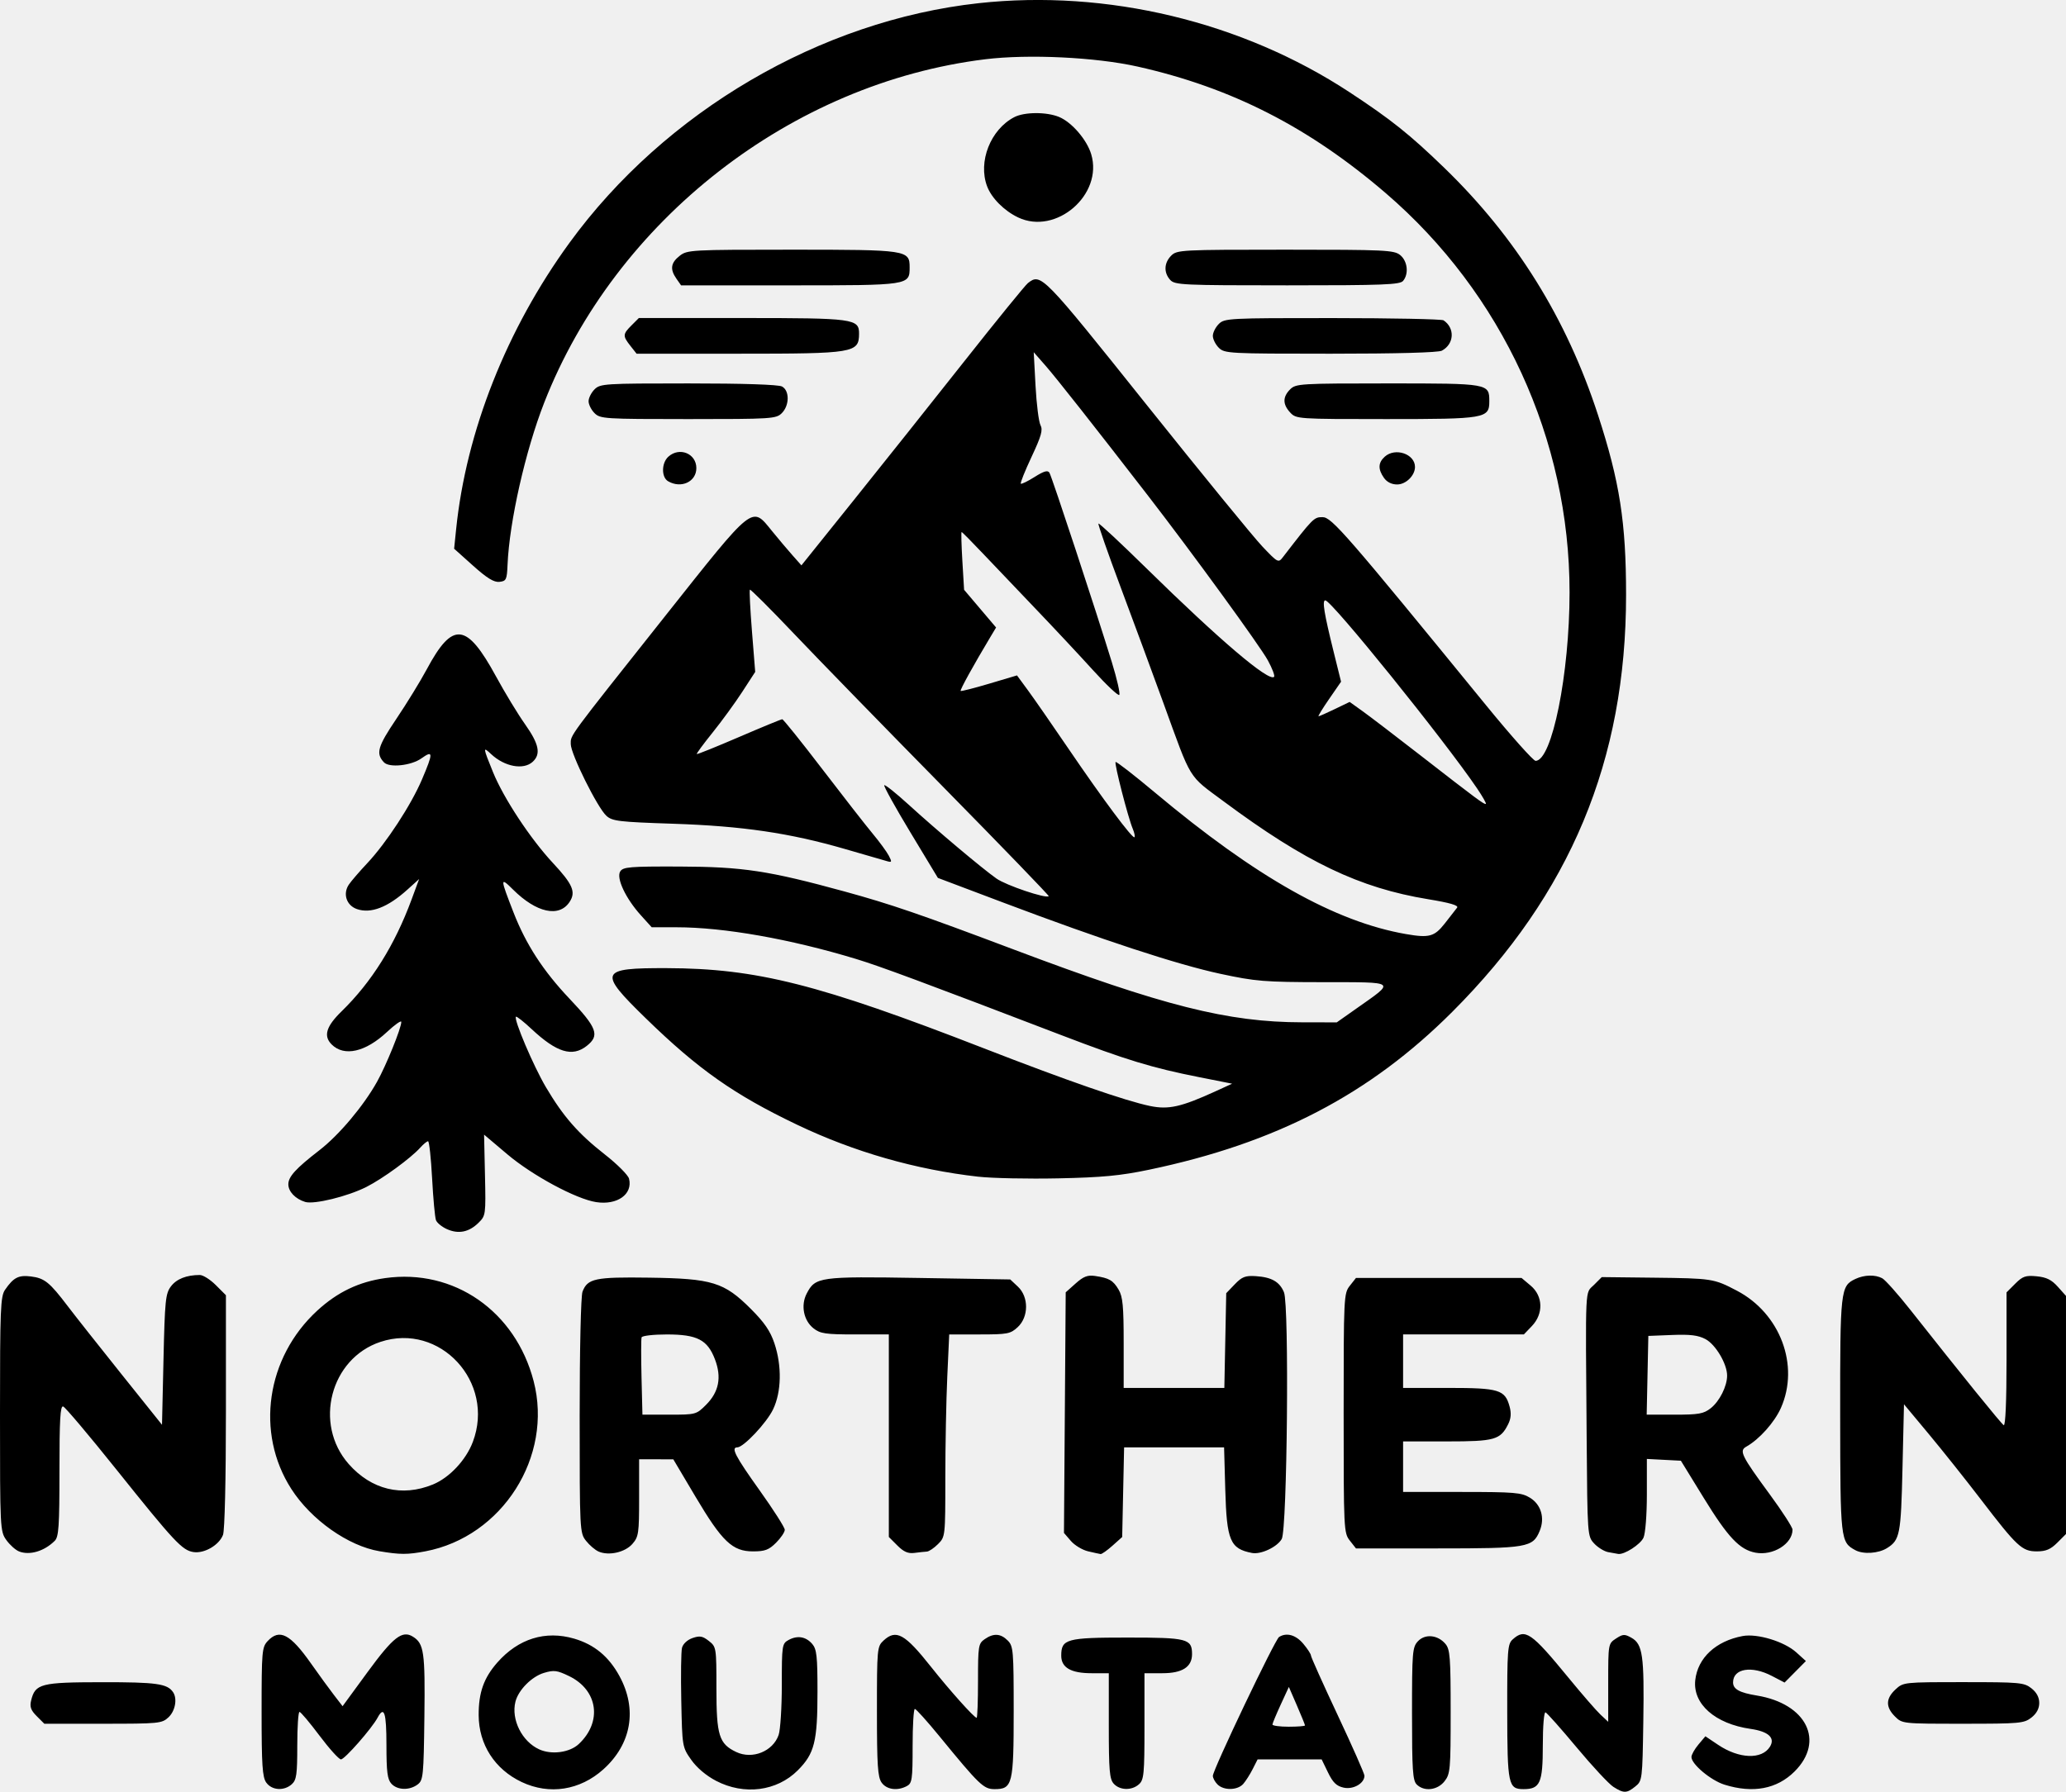
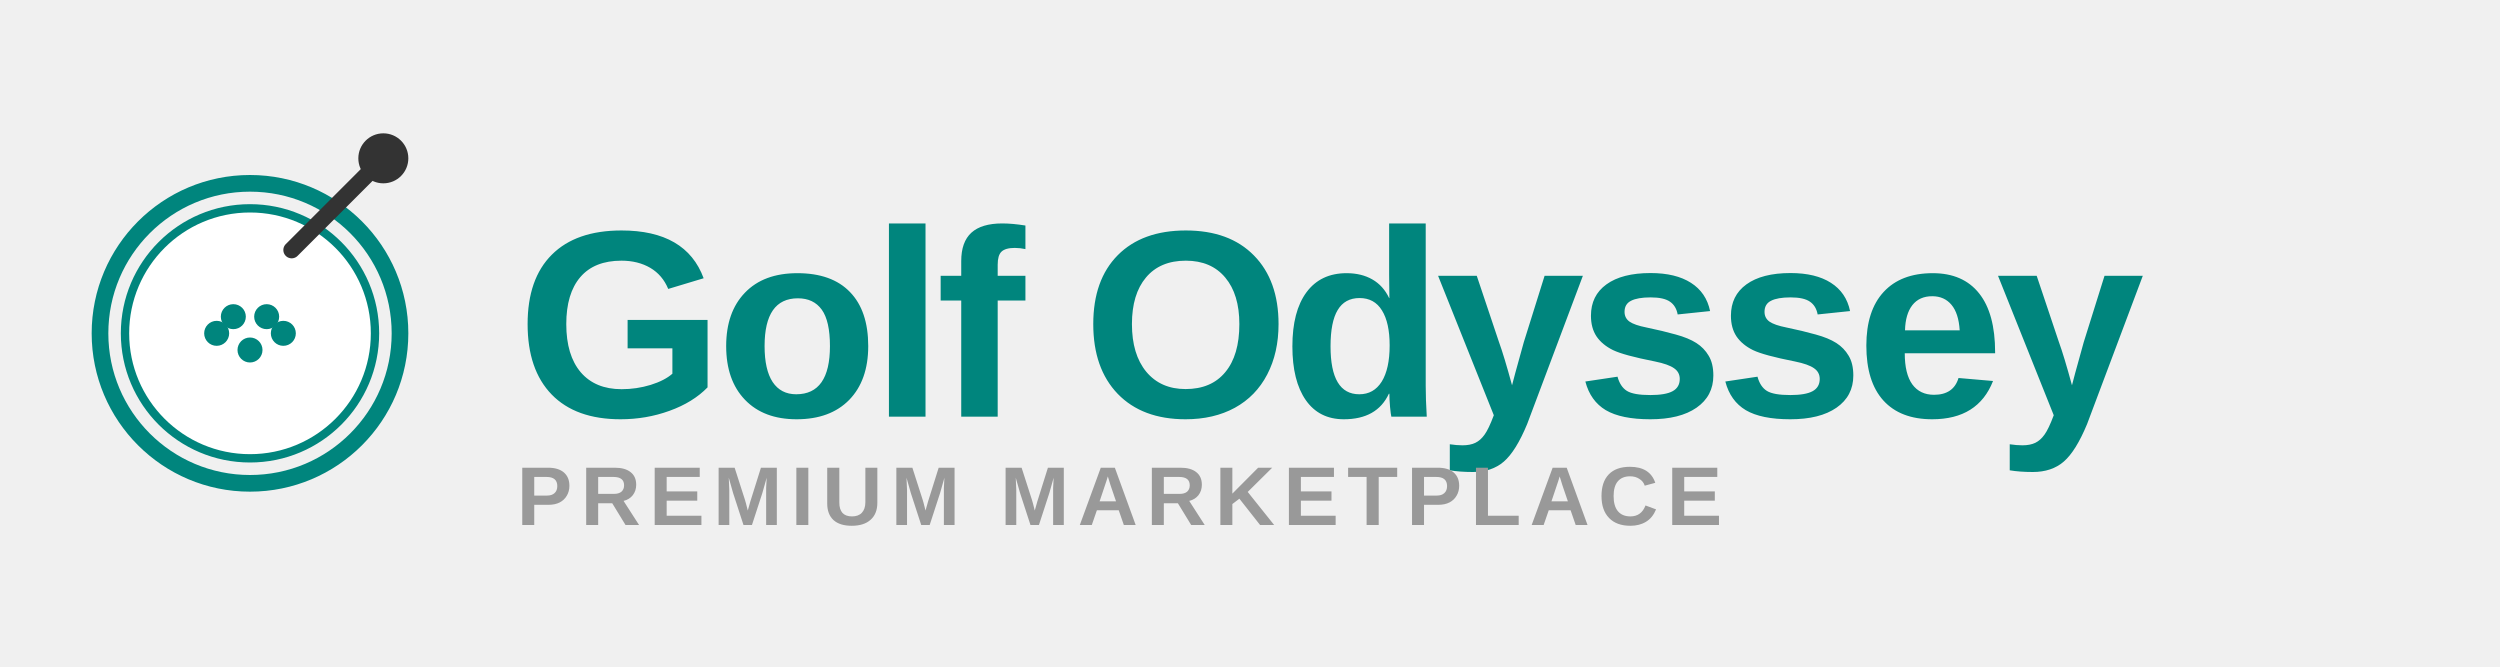
- <svg xmlns="http://www.w3.org/2000/svg" version="1.1" id="svg1" width="102" viewBox="0 0 331.741 287.777">
-   <defs id="defs1" />
-   <g id="g1" transform="translate(-22.45282,-11.12569)">
-     <path style="fill:#000000;stroke-width:0.477" d="m 281.522,298.122 c -0.721,-0.458 -3.372,-3.303 -5.889,-6.322 -2.518,-3.019 -4.774,-5.561 -5.013,-5.648 -0.246,-0.09 -0.435,2.213 -0.435,5.296 0,6.049 -0.433,7.035 -3.088,7.035 -2.461,0 -2.609,-0.7 -2.625,-12.456 -0.014,-9.854 0.06,-10.853 0.858,-11.575 2.024,-1.831 2.989,-1.171 8.988,6.151 2.142,2.614 4.451,5.274 5.131,5.91 l 1.237,1.157 v -6.277 c 0,-6.243 0.007,-6.282 1.248,-7.095 1.109,-0.727 1.385,-0.741 2.476,-0.129 1.813,1.018 2.074,2.851 1.912,13.431 -0.144,9.364 -0.167,9.553 -1.274,10.448 -1.386,1.121 -1.861,1.131 -3.526,0.074 z M 65.201,297.422 c -0.617,-0.881 -0.743,-2.812 -0.743,-11.366 0,-9.711 0.056,-10.365 0.973,-11.35 1.904,-2.043 3.629,-1.147 6.985,3.63 1.237,1.761 2.879,4.017 3.648,5.014 l 1.398,1.813 4.035,-5.512 c 4.1,-5.6 5.544,-6.725 7.259,-5.655 1.778,1.11 1.973,2.469 1.842,12.891 -0.118,9.485 -0.187,10.169 -1.081,10.844 -1.307,0.987 -3.27,0.93 -4.222,-0.122 -0.636,-0.703 -0.79,-1.913 -0.79,-6.205 0,-5.235 -0.367,-6.367 -1.425,-4.391 -0.926,1.73 -5.285,6.695 -5.877,6.695 -0.322,0 -1.871,-1.715 -3.443,-3.81 -1.572,-2.096 -3.019,-3.814 -3.216,-3.819 -0.197,-0.005 -0.358,2.428 -0.358,5.407 0,4.64 -0.125,5.528 -0.873,6.205 -1.246,1.127 -3.224,0.997 -4.112,-0.271 z m 41.023,-0.077 c -4.326,-2.045 -6.892,-6.032 -6.911,-10.74 -0.015,-3.627 0.821,-5.986 2.996,-8.457 3.374,-3.833 7.725,-5.185 12.342,-3.834 3.233,0.946 5.56,2.871 7.27,6.014 2.899,5.326 1.934,10.912 -2.587,14.976 -3.755,3.376 -8.669,4.141 -13.11,2.041 z m 9.161,-6.102 c 3.812,-3.561 3.087,-8.666 -1.55,-10.911 -1.931,-0.935 -2.434,-1 -4.038,-0.519 -1.97,0.59 -4.109,2.752 -4.58,4.629 -0.718,2.862 1.052,6.403 3.831,7.66 1.987,0.899 4.875,0.508 6.338,-0.859 z m 22.047,5.907 c -1.591,-0.831 -3.095,-2.104 -3.992,-3.38 -1.432,-2.035 -1.441,-2.091 -1.594,-9.475 -0.085,-4.085 -0.032,-7.913 0.116,-8.505 0.159,-0.633 0.852,-1.28 1.683,-1.57 1.17,-0.408 1.621,-0.328 2.628,0.464 1.2,0.944 1.216,1.045 1.216,7.65 0,7.528 0.422,8.878 3.183,10.188 2.589,1.229 5.886,-0.096 6.805,-2.734 0.282,-0.809 0.513,-4.439 0.513,-8.066 0,-6.345 0.041,-6.617 1.074,-7.186 1.427,-0.786 2.797,-0.557 3.819,0.64 0.709,0.831 0.835,1.989 0.835,7.672 0,8.007 -0.482,9.93 -3.164,12.616 -3.359,3.364 -8.617,4.039 -13.122,1.686 z m 26.575,0.272 c -0.617,-0.881 -0.743,-2.818 -0.743,-11.437 0,-10.06 0.032,-10.406 1.045,-11.35 2.027,-1.888 3.423,-1.119 7.642,4.21 2.973,3.755 6.935,8.182 7.323,8.182 0.121,0 0.22,-2.673 0.22,-5.939 0,-5.597 0.061,-5.982 1.061,-6.683 1.428,-1 2.566,-0.935 3.712,0.212 0.896,0.896 0.955,1.591 0.955,11.35 0,11.747 -0.189,12.517 -3.069,12.517 -1.758,0 -2.434,-0.649 -8.864,-8.505 -1.969,-2.406 -3.741,-4.376 -3.938,-4.378 -0.197,-0.002 -0.358,2.673 -0.358,5.946 0,5.394 -0.086,5.996 -0.923,6.444 -1.527,0.817 -3.261,0.576 -4.062,-0.567 z m 37.278,0.188 c -0.672,-0.743 -0.79,-2.129 -0.79,-9.308 v -8.435 h -2.758 c -3.324,0 -4.879,-0.898 -4.879,-2.817 0,-2.681 0.838,-2.911 10.624,-2.911 9.632,0 10.378,0.191 10.378,2.659 0,2.067 -1.558,3.069 -4.773,3.069 h -2.864 v 8.518 c 0,7.646 -0.089,8.599 -0.873,9.308 -1.153,1.043 -3.081,1.004 -4.065,-0.083 z m 16.667,0.123 c -0.413,-0.413 -0.75,-1.034 -0.75,-1.382 0,-0.97 9.969,-21.882 10.633,-22.303 1.196,-0.76 2.681,-0.346 3.883,1.083 0.68,0.808 1.236,1.661 1.236,1.896 0,0.235 1.933,4.544 4.296,9.575 2.363,5.031 4.296,9.407 4.296,9.724 0,1.23 -1.789,2.259 -3.337,1.919 -1.151,-0.253 -1.725,-0.807 -2.514,-2.432 l -1.022,-2.104 h -5.143 -5.143 l -0.786,1.551 c -0.432,0.853 -1.115,1.927 -1.518,2.387 -0.911,1.038 -3.131,1.084 -4.13,0.085 z m 14.047,-9.481 c 0,-0.114 -0.583,-1.552 -1.296,-3.195 l -1.296,-2.988 -1.306,2.837 c -0.718,1.56 -1.317,2.998 -1.33,3.195 -0.013,0.197 1.158,0.358 2.602,0.358 1.444,0 2.625,-0.093 2.625,-0.207 z m 17.934,9.481 c -0.637,-0.637 -0.75,-2.352 -0.75,-11.366 0,-9.921 0.062,-10.682 0.945,-11.63 1.152,-1.236 3.191,-1.04 4.425,0.425 0.737,0.875 0.835,2.161 0.835,10.899 0,9.299 -0.061,9.984 -0.989,11.164 -1.138,1.447 -3.283,1.691 -4.466,0.508 z m 49.424,0.034 c -2.193,-0.684 -5.306,-3.288 -5.306,-4.439 0,-0.37 0.504,-1.271 1.119,-2.003 l 1.119,-1.33 2.039,1.369 c 3.365,2.26 7.014,2.399 8.321,0.318 0.895,-1.426 -0.224,-2.462 -3.103,-2.874 -5.687,-0.814 -9.303,-3.997 -8.884,-7.822 0.391,-3.576 3.293,-6.281 7.606,-7.09 2.355,-0.442 6.687,0.876 8.621,2.623 l 1.54,1.391 -1.712,1.728 -1.712,1.728 -2.048,-1.067 c -3.243,-1.69 -6.223,-1.191 -6.223,1.043 0,1.084 1.028,1.651 3.819,2.109 7.977,1.309 10.96,7.312 6.059,12.196 -2.833,2.824 -6.678,3.548 -11.254,2.121 z M 28.352,286.764 c -0.946,-0.946 -1.147,-1.505 -0.904,-2.506 0.659,-2.711 1.531,-2.937 11.385,-2.949 8.751,-0.01 10.499,0.236 11.417,1.612 0.7,1.049 0.34,3.008 -0.739,4.022 -1.057,0.993 -1.51,1.038 -10.523,1.038 h -9.418 z m 298.374,0.046 c -1.513,-1.513 -1.484,-2.88 0.091,-4.34 1.254,-1.162 1.331,-1.171 10.914,-1.171 9.041,0 9.731,0.062 10.909,0.989 0.834,0.656 1.258,1.448 1.258,2.352 0,0.904 -0.424,1.696 -1.258,2.352 -1.179,0.927 -1.867,0.989 -11,0.989 -9.707,0 -9.747,-0.004 -10.914,-1.172 z M 25.495,260.296 c -0.558,-0.222 -1.471,-1.043 -2.029,-1.826 -0.992,-1.393 -1.014,-1.824 -1.014,-20.217 0,-16.926 0.081,-18.911 0.813,-19.974 1.362,-1.976 2.166,-2.389 4.158,-2.138 2.187,0.276 2.982,0.918 5.913,4.776 1.197,1.575 5.091,6.505 8.653,10.955 l 6.477,8.091 0.239,-10.477 c 0.217,-9.521 0.326,-10.593 1.193,-11.748 0.9,-1.199 2.503,-1.831 4.642,-1.831 0.518,0 1.673,0.73 2.566,1.623 l 1.623,1.623 v 18.632 c 0,10.949 -0.192,19.137 -0.465,19.857 -0.625,1.644 -2.982,3.023 -4.729,2.767 -1.818,-0.267 -3.062,-1.598 -12.457,-13.338 -4.337,-5.42 -8.154,-9.941 -8.482,-10.047 -0.465,-0.151 -0.597,2.123 -0.597,10.314 0,8.934 -0.113,10.62 -0.753,11.26 -1.682,1.682 -4.042,2.38 -5.751,1.702 z m 57.889,-0.023 c -5.022,-0.843 -10.978,-5.053 -14.157,-10.007 -5.788,-9.019 -4.022,-21.119 4.181,-28.649 3.241,-2.975 6.685,-4.622 10.902,-5.213 11.035,-1.546 20.901,5.302 23.827,16.538 3.157,12.122 -5.026,25.002 -17.374,27.344 -2.886,0.547 -4.05,0.545 -7.379,-0.013 z m 8.587,-10.723 c 2.652,-1.09 5.305,-3.921 6.404,-6.832 3.624,-9.598 -5.282,-19.242 -14.838,-16.068 -8.034,2.669 -10.765,13.172 -5.098,19.61 3.641,4.136 8.563,5.333 13.532,3.29 z m 26.61,10.779 c -0.554,-0.236 -1.467,-1.013 -2.029,-1.727 -1.003,-1.275 -1.021,-1.616 -1.021,-20.056 0,-10.722 0.195,-19.271 0.454,-19.954 0.809,-2.127 2.005,-2.379 10.709,-2.258 10.133,0.141 12.029,0.724 16.326,5.02 2.18,2.179 3.126,3.562 3.783,5.531 1.216,3.641 1.133,7.781 -0.213,10.599 -1.034,2.164 -4.746,6.108 -5.75,6.108 -1.063,0 -0.322,1.428 3.569,6.879 2.232,3.126 4.057,5.988 4.057,6.36 0,0.372 -0.628,1.305 -1.395,2.072 -1.158,1.158 -1.788,1.395 -3.71,1.395 -3.301,0 -4.952,-1.569 -9.224,-8.77 l -3.571,-6.017 -2.745,-0.005 -2.745,-0.005 v 6.179 c 0,5.723 -0.079,6.27 -1.074,7.415 -1.175,1.353 -3.764,1.943 -5.423,1.236 z m 17.247,-23.574 c 2.07,-2.07 2.527,-4.418 1.424,-7.306 -1.199,-3.14 -2.845,-3.992 -7.719,-3.994 -2.144,-0.001 -3.97,0.209 -4.057,0.467 -0.087,0.258 -0.093,3.158 -0.013,6.444 l 0.147,5.975 h 4.316 c 4.252,0 4.34,-0.024 5.902,-1.585 z m 30.715,22.598 -1.369,-1.369 v -16.266 -16.266 h -5.425 c -4.74,0 -5.581,-0.123 -6.665,-0.975 -1.595,-1.255 -2.078,-3.694 -1.104,-5.578 1.391,-2.69 2.027,-2.779 18.089,-2.516 l 14.6,0.239 1.231,1.157 c 1.76,1.654 1.744,4.857 -0.032,6.503 -1.169,1.083 -1.625,1.171 -6.131,1.171 h -4.868 l -0.311,6.802 c -0.171,3.741 -0.312,11.054 -0.313,16.251 -0.002,9.395 -0.008,9.456 -1.173,10.62 -0.644,0.644 -1.45,1.186 -1.79,1.204 -0.34,0.018 -1.237,0.114 -1.994,0.213 -1.025,0.134 -1.724,-0.169 -2.745,-1.189 z m 30.619,0.932 c -0.915,-0.215 -2.159,-0.967 -2.765,-1.672 l -1.102,-1.281 0.14,-19.321 0.14,-19.321 1.596,-1.425 c 1.253,-1.119 1.919,-1.378 3.103,-1.205 2.278,0.334 2.914,0.703 3.799,2.201 0.666,1.127 0.81,2.657 0.81,8.577 v 7.206 h 8.082 8.082 l 0.152,-7.607 0.152,-7.607 1.373,-1.432 c 1.151,-1.2 1.692,-1.412 3.341,-1.308 2.568,0.162 3.853,0.894 4.559,2.596 0.853,2.06 0.524,38.068 -0.362,39.623 -0.735,1.29 -3.344,2.518 -4.768,2.244 -3.52,-0.678 -4.067,-1.972 -4.297,-10.16 l -0.191,-6.802 h -8.027 -8.027 l -0.154,7.2 -0.154,7.2 -1.559,1.392 c -0.857,0.765 -1.717,1.37 -1.909,1.343 -0.193,-0.027 -1.099,-0.225 -2.014,-0.44 z m 83.535,0.138 c -0.65,-0.122 -1.671,-0.748 -2.267,-1.392 -1.077,-1.162 -1.086,-1.287 -1.204,-16.778 -0.193,-25.299 -0.288,-23.293 1.165,-24.747 l 1.261,-1.261 8.274,0.093 c 9.476,0.107 9.706,0.143 13.422,2.089 6.961,3.647 10.099,12.01 7.067,18.833 -1.031,2.319 -3.476,5.054 -5.565,6.222 -1.172,0.656 -0.781,1.448 3.796,7.685 1.999,2.724 3.635,5.262 3.635,5.64 0,2.28 -3.128,4.227 -5.943,3.699 -2.549,-0.478 -4.42,-2.46 -8.326,-8.817 l -3.658,-5.953 -2.731,-0.143 -2.731,-0.143 v 5.729 c 0,3.268 -0.234,6.242 -0.543,6.922 -0.498,1.093 -3.098,2.761 -4.063,2.606 -0.223,-0.036 -0.937,-0.165 -1.588,-0.286 z m 16.45,-23.118 c 1.416,-1.114 2.632,-3.535 2.632,-5.243 0,-1.875 -1.849,-4.996 -3.469,-5.855 -1.176,-0.624 -2.451,-0.783 -5.362,-0.667 l -3.819,0.151 -0.133,6.325 -0.133,6.325 h 4.484 c 3.877,0 4.662,-0.14 5.8,-1.035 z m 23.209,22.793 c -2.37,-1.292 -2.404,-1.601 -2.422,-21.662 -0.018,-20.168 0.049,-20.765 2.448,-21.895 1.425,-0.671 3.171,-0.717 4.301,-0.112 0.487,0.261 2.532,2.559 4.543,5.107 8.369,10.603 14.541,18.227 14.966,18.49 0.282,0.174 0.454,-3.812 0.454,-10.524 v -10.805 l 1.39,-1.39 c 1.2,-1.2 1.672,-1.363 3.456,-1.191 1.561,0.15 2.389,0.56 3.383,1.673 l 1.317,1.474 v 19.122 19.122 l -1.395,1.395 c -1.074,1.074 -1.832,1.395 -3.291,1.395 -2.366,0 -3.173,-0.75 -8.999,-8.362 -2.407,-3.145 -6.166,-7.867 -8.353,-10.492 l -3.976,-4.773 -0.239,10.262 c -0.249,10.687 -0.415,11.546 -2.493,12.844 -1.388,0.867 -3.811,1.021 -5.092,0.322 z m -81.163,-1.536 c -0.964,-1.225 -0.989,-1.756 -0.989,-20.461 0,-18.704 0.026,-19.236 0.989,-20.461 l 0.989,-1.258 h 13.294 13.294 l 1.469,1.236 c 1.994,1.678 2.076,4.522 0.186,6.495 l -1.283,1.339 h -9.696 -9.696 v 4.296 4.296 h 7.292 c 8.131,0 9.077,0.289 9.812,3.005 0.288,1.062 0.218,1.922 -0.228,2.814 -1.262,2.522 -2.154,2.774 -9.823,2.774 h -7.054 v 4.057 4.057 l 9.427,0.002 c 8.46,0.001 9.582,0.096 10.933,0.92 1.803,1.1 2.438,3.252 1.574,5.338 -1.103,2.663 -1.962,2.81 -16.387,2.81 H 240.182 Z M 94.242,208.552 c -0.814,-0.36 -1.617,-1.011 -1.784,-1.447 -0.167,-0.435 -0.447,-3.466 -0.622,-6.736 -0.175,-3.269 -0.467,-5.944 -0.648,-5.944 -0.182,0 -0.74,0.456 -1.24,1.013 -1.539,1.714 -6.03,4.994 -8.662,6.325 -3.014,1.525 -8.399,2.845 -9.829,2.41 -1.573,-0.479 -2.705,-1.664 -2.705,-2.831 0,-1.23 1.19,-2.535 5.002,-5.485 3.144,-2.433 7.064,-7.093 9.237,-10.978 1.471,-2.63 3.9,-8.624 3.9,-9.623 0,-0.292 -1.032,0.434 -2.294,1.614 -3.461,3.238 -6.886,4.011 -8.89,2.007 -1.353,-1.353 -0.89,-2.895 1.595,-5.317 4.822,-4.699 8.537,-10.639 11.242,-17.972 l 1.209,-3.277 -1.866,1.686 c -3.172,2.865 -5.891,3.915 -8.126,3.136 -1.678,-0.585 -2.291,-2.446 -1.295,-3.928 0.379,-0.563 1.699,-2.097 2.934,-3.409 3.067,-3.259 7.062,-9.371 8.812,-13.484 1.831,-4.303 1.818,-4.743 -0.1,-3.376 -1.635,1.165 -5.16,1.535 -6.008,0.63 -1.331,-1.42 -1.021,-2.512 1.98,-6.964 1.665,-2.471 3.868,-6.06 4.894,-7.975 4.161,-7.77 6.399,-7.536 11.133,1.162 1.409,2.589 3.501,6.035 4.649,7.657 2.257,3.19 2.582,4.808 1.214,6.046 -1.477,1.337 -4.499,0.776 -6.645,-1.234 -1.367,-1.28 -1.353,-1.147 0.293,2.898 1.7,4.178 6.006,10.707 9.611,14.572 3.192,3.423 3.724,4.664 2.681,6.255 -1.669,2.546 -5.32,1.755 -9.065,-1.964 -2.113,-2.098 -2.11,-1.917 0.058,3.653 1.997,5.132 4.765,9.398 8.997,13.863 4.442,4.687 4.885,5.906 2.754,7.582 -2.319,1.824 -4.816,1.058 -8.849,-2.714 -1.275,-1.193 -2.405,-2.083 -2.511,-1.977 -0.391,0.391 2.82,7.941 4.81,11.309 2.793,4.727 5.189,7.464 9.47,10.817 1.989,1.558 3.735,3.307 3.881,3.888 0.626,2.494 -1.892,4.286 -5.284,3.761 -3.224,-0.499 -10.229,-4.272 -14.258,-7.679 l -3.735,-3.159 0.144,6.498 c 0.141,6.372 0.121,6.521 -1.038,7.661 -1.529,1.505 -3.201,1.846 -5.048,1.028 z M 179.544,200.119 c -10.052,-1.135 -19.933,-3.969 -29.099,-8.347 -10.089,-4.819 -15.86,-8.879 -24.294,-17.092 -7.712,-7.51 -7.47,-8.09 3.355,-8.058 14.437,0.043 24.399,2.562 50.94,12.881 13.31,5.175 22.736,8.447 26.677,9.261 2.97,0.613 5.011,0.153 10.528,-2.372 l 2.647,-1.212 -5.248,-1.039 c -7.637,-1.512 -11.752,-2.766 -22.18,-6.76 -22.023,-8.434 -29.128,-11.071 -32.948,-12.231 -10.587,-3.213 -21.233,-5.093 -28.847,-5.093 h -3.977 l -1.741,-1.927 c -2.439,-2.7 -3.984,-5.984 -3.312,-7.042 0.46,-0.724 1.528,-0.812 9.532,-0.784 10.148,0.036 14.305,0.666 26.538,4.02 7.381,2.024 12.122,3.65 27.102,9.299 24.116,9.093 34.37,11.682 46.349,11.7 l 5.534,0.009 3.297,-2.324 c 6.148,-4.334 6.433,-4.118 -5.448,-4.133 -9.497,-0.012 -10.858,-0.122 -16.553,-1.345 -6.898,-1.481 -18.992,-5.45 -34.845,-11.437 l -10.501,-3.965 -4.422,-7.326 c -2.432,-4.029 -4.316,-7.431 -4.188,-7.559 0.129,-0.129 1.857,1.247 3.841,3.056 4.562,4.161 11.863,10.307 14.186,11.94 1.558,1.095 7.957,3.252 8.383,2.826 0.086,-0.086 -7.535,-7.978 -16.936,-17.537 -9.401,-9.559 -20.192,-20.642 -23.978,-24.63 -3.787,-3.987 -6.969,-7.165 -7.072,-7.062 -0.103,0.103 0.047,3.117 0.333,6.697 l 0.52,6.51 -2.08,3.204 c -1.144,1.762 -3.285,4.702 -4.758,6.532 -1.473,1.83 -2.619,3.387 -2.547,3.458 0.072,0.072 3.121,-1.157 6.775,-2.73 3.655,-1.573 6.783,-2.861 6.951,-2.862 0.168,-0.001 3.057,3.596 6.419,7.994 3.362,4.397 7.008,9.069 8.102,10.382 1.093,1.313 2.257,2.901 2.585,3.53 0.536,1.028 0.507,1.118 -0.293,0.886 -0.489,-0.142 -3.528,-1.022 -6.753,-1.955 -8.873,-2.569 -16.482,-3.687 -27.583,-4.054 -8.719,-0.288 -9.757,-0.412 -10.711,-1.272 -1.431,-1.291 -5.723,-9.93 -5.723,-11.52 0,-1.517 -0.643,-0.645 15.168,-20.579 14.383,-18.134 13.843,-17.704 17.147,-13.641 0.998,1.227 2.468,2.969 3.268,3.873 l 1.455,1.642 8.374,-10.436 c 4.606,-5.74 12.616,-15.806 17.801,-22.369 5.184,-6.563 9.77,-12.202 10.191,-12.53 2.1,-1.639 2.314,-1.42 19.023,19.497 8.829,11.051 17.204,21.308 18.613,22.792 2.487,2.622 2.582,2.672 3.297,1.744 4.871,-6.321 4.993,-6.444 6.377,-6.444 1.455,0 3.745,2.636 26.237,30.191 4.018,4.922 7.605,8.95 7.97,8.95 2.637,0 5.453,-13.95 5.458,-27.041 0.009,-24.584 -10.789,-48.047 -29.519,-64.14 -12.331,-10.595 -24.771,-16.943 -39.829,-20.323 -6.721,-1.509 -17.555,-2.03 -24.482,-1.178 -31.123,3.829 -59.342,25.811 -70.817,55.164 -3.014,7.709 -5.589,19.1 -5.882,26.014 -0.102,2.413 -0.208,2.636 -1.305,2.755 -0.88,0.096 -1.991,-0.585 -4.233,-2.595 l -3.04,-2.725 0.319,-3.109 c 1.612,-15.735 8.101,-32.14 18.204,-46.025 15.339,-21.08 40.307,-35.706 65.701,-38.486 20.588,-2.254 42.308,2.963 59.565,14.307 6.65,4.371 9.691,6.8 15.205,12.141 11.547,11.185 19.625,24.175 24.675,39.679 3.492,10.72 4.511,17.253 4.511,28.914 0,26.549 -8.943,48.001 -27.924,66.982 -13.25,13.25 -28.287,21.077 -48.687,25.341 -4.582,0.958 -7.495,1.234 -14.558,1.383 -4.857,0.102 -10.633,-0.018 -12.837,-0.267 z m 74.889,-40.657 c 0.876,-1.116 1.771,-2.266 1.99,-2.555 0.276,-0.365 -1.148,-0.78 -4.651,-1.355 -11.034,-1.811 -19.685,-5.95 -32.809,-15.696 -5.82,-4.322 -5.089,-3.129 -9.7,-15.819 -1.72,-4.734 -4.814,-13.113 -6.875,-18.619 -2.061,-5.506 -3.661,-10.097 -3.556,-10.202 0.105,-0.105 3.583,3.139 7.729,7.209 11.755,11.538 19.641,18.245 20.474,17.412 0.157,-0.157 -0.288,-1.341 -0.99,-2.63 -1.255,-2.307 -12.024,-17.112 -19.239,-26.45 -8.682,-11.238 -14.788,-18.984 -16.515,-20.951 l -1.851,-2.109 0.289,5.382 c 0.159,2.96 0.518,5.809 0.797,6.331 0.41,0.766 0.135,1.745 -1.426,5.075 -1.064,2.269 -1.845,4.215 -1.736,4.324 0.109,0.109 1.106,-0.375 2.215,-1.076 1.499,-0.946 2.111,-1.122 2.382,-0.684 0.389,0.629 7.502,22.23 10.024,30.441 0.832,2.709 1.368,5.07 1.19,5.248 -0.177,0.177 -2.073,-1.609 -4.213,-3.97 -2.14,-2.361 -6.258,-6.767 -9.152,-9.79 -2.894,-3.023 -6.731,-7.051 -8.528,-8.95 -1.797,-1.899 -3.337,-3.453 -3.422,-3.453 -0.086,0 -0.031,2.088 0.121,4.639 l 0.277,4.639 2.569,3.028 2.569,3.029 -0.912,1.521 c -2.703,4.509 -4.923,8.534 -4.78,8.667 0.089,0.083 2.162,-0.444 4.606,-1.171 l 4.444,-1.323 1.795,2.447 c 0.987,1.346 3.912,5.562 6.5,9.368 5.456,8.026 10.266,14.477 10.567,14.176 0.115,-0.115 -0.006,-0.721 -0.271,-1.346 -0.754,-1.783 -2.997,-10.502 -2.762,-10.737 0.116,-0.116 2.98,2.107 6.363,4.941 16.201,13.571 28.886,20.72 40.28,22.7 3.708,0.644 4.553,0.414 6.205,-1.691 z m 5.213,-21.685 c -5.335,-7.858 -23.38,-30.224 -24.386,-30.224 -0.534,0 -0.201,2.048 1.353,8.322 l 1.175,4.742 -1.916,2.776 c -1.054,1.527 -1.818,2.776 -1.699,2.776 0.119,0 1.293,-0.519 2.607,-1.153 l 2.39,-1.153 2.106,1.511 c 1.158,0.831 5.29,3.987 9.182,7.013 9.21,7.161 10.385,8.032 10.583,7.846 0.091,-0.085 -0.538,-1.19 -1.397,-2.456 z M 129.732,88.421 c -1.099,-0.64 -1.077,-2.936 0.038,-3.945 1.785,-1.616 4.497,-0.509 4.497,1.835 0,2.194 -2.44,3.33 -4.535,2.11 z m 114.943,-0.545 c -0.978,-1.397 -0.939,-2.433 0.13,-3.4 1.68,-1.52 4.855,-0.443 4.855,1.647 0,1.381 -1.458,2.813 -2.864,2.813 -0.883,0 -1.645,-0.381 -2.121,-1.061 z M 117.918,77.481 c -0.525,-0.525 -0.955,-1.384 -0.955,-1.909 0,-0.525 0.43,-1.384 0.955,-1.909 0.912,-0.912 1.591,-0.955 15.067,-0.955 8.815,0 14.459,0.185 15.036,0.494 1.228,0.657 1.21,3.038 -0.031,4.279 -0.911,0.911 -1.591,0.955 -15.036,0.955 -13.445,0 -14.124,-0.043 -15.036,-0.955 z m 111.713,-0.09 c -1.23,-1.32 -1.236,-2.511 -0.019,-3.729 0.913,-0.913 1.591,-0.955 15.718,-0.955 16.216,0 16.263,0.008 16.263,2.871 0,2.754 -0.596,2.857 -16.555,2.857 -14.233,0 -14.447,-0.015 -15.407,-1.045 z M 123.68,66.677 c -1.257,-1.599 -1.242,-1.874 0.182,-3.299 l 1.172,-1.172 h 16.622 c 17.945,0 18.753,0.109 18.736,2.533 -0.021,3.068 -0.784,3.195 -19.258,3.195 h -16.464 z m 94.476,0.303 c -0.525,-0.525 -0.955,-1.384 -0.955,-1.909 0,-0.525 0.43,-1.384 0.955,-1.909 0.92,-0.92 1.586,-0.954 18.258,-0.947 9.517,0.004 17.539,0.165 17.828,0.358 1.864,1.245 1.724,3.809 -0.266,4.874 -0.573,0.307 -7.23,0.488 -17.889,0.488 -16.34,0 -17.012,-0.036 -17.931,-0.955 z M 131.071,55.895 c -1.065,-1.521 -0.922,-2.548 0.515,-3.678 1.218,-0.958 1.785,-0.989 18.032,-0.989 18.474,0 18.896,0.063 18.896,2.817 0,2.912 0.009,2.911 -19.223,2.911 h -17.477 z m 79.283,0.188 c -1.062,-1.174 -0.996,-2.74 0.165,-3.9 0.92,-0.92 1.591,-0.955 18.324,-0.955 16.052,0 17.45,0.066 18.437,0.864 1.183,0.958 1.416,3.008 0.472,4.146 -0.511,0.615 -3.162,0.717 -18.601,0.717 -16.838,0 -18.057,-0.057 -18.796,-0.873 z M 185.937,46.049 c -2.233,-1.06 -4.264,-3.097 -4.982,-4.996 -1.491,-3.947 0.54,-9.124 4.361,-11.112 1.634,-0.85 5.202,-0.863 7.206,-0.026 2.039,0.852 4.451,3.656 5.149,5.984 1.944,6.488 -5.637,13.045 -11.735,10.15 z" id="path1" />
-   </g>
+ <svg xmlns="http://www.w3.org/2000/svg" viewBox="0 0 300 80">
+   <defs>
+     <style>
+       .logo-text { font-family: Arial, sans-serif; font-weight: bold; }
+       .go-text { font-size: 32px; fill: #00857D; letter-spacing: -1px; }
+       .tagline { font-size: 10px; fill: #999; letter-spacing: 1px; }
+     </style>
+   </defs>
+   <circle cx="30" cy="40" r="18" fill="none" stroke="#00857D" stroke-width="2" />
+   <circle cx="30" cy="40" r="15" fill="#ffffff" stroke="#00857D" stroke-width="1" />
+   <circle cx="28" cy="38" r="1.5" fill="#00857D" />
+   <circle cx="32" cy="38" r="1.5" fill="#00857D" />
+   <circle cx="30" cy="42" r="1.5" fill="#00857D" />
+   <circle cx="26" cy="40" r="1.5" fill="#00857D" />
+   <circle cx="34" cy="40" r="1.5" fill="#00857D" />
+   <line x1="35" y1="30" x2="45" y2="20" stroke="#333" stroke-width="2" stroke-linecap="round" />
+   <circle cx="46" cy="19" r="3" fill="#333" />
+   <text x="62" y="50" class="logo-text go-text">Golf Odyssey</text>
+   <text x="62" y="63" class="logo-text tagline">PREMIUM MARKETPLACE</text>
</svg>
